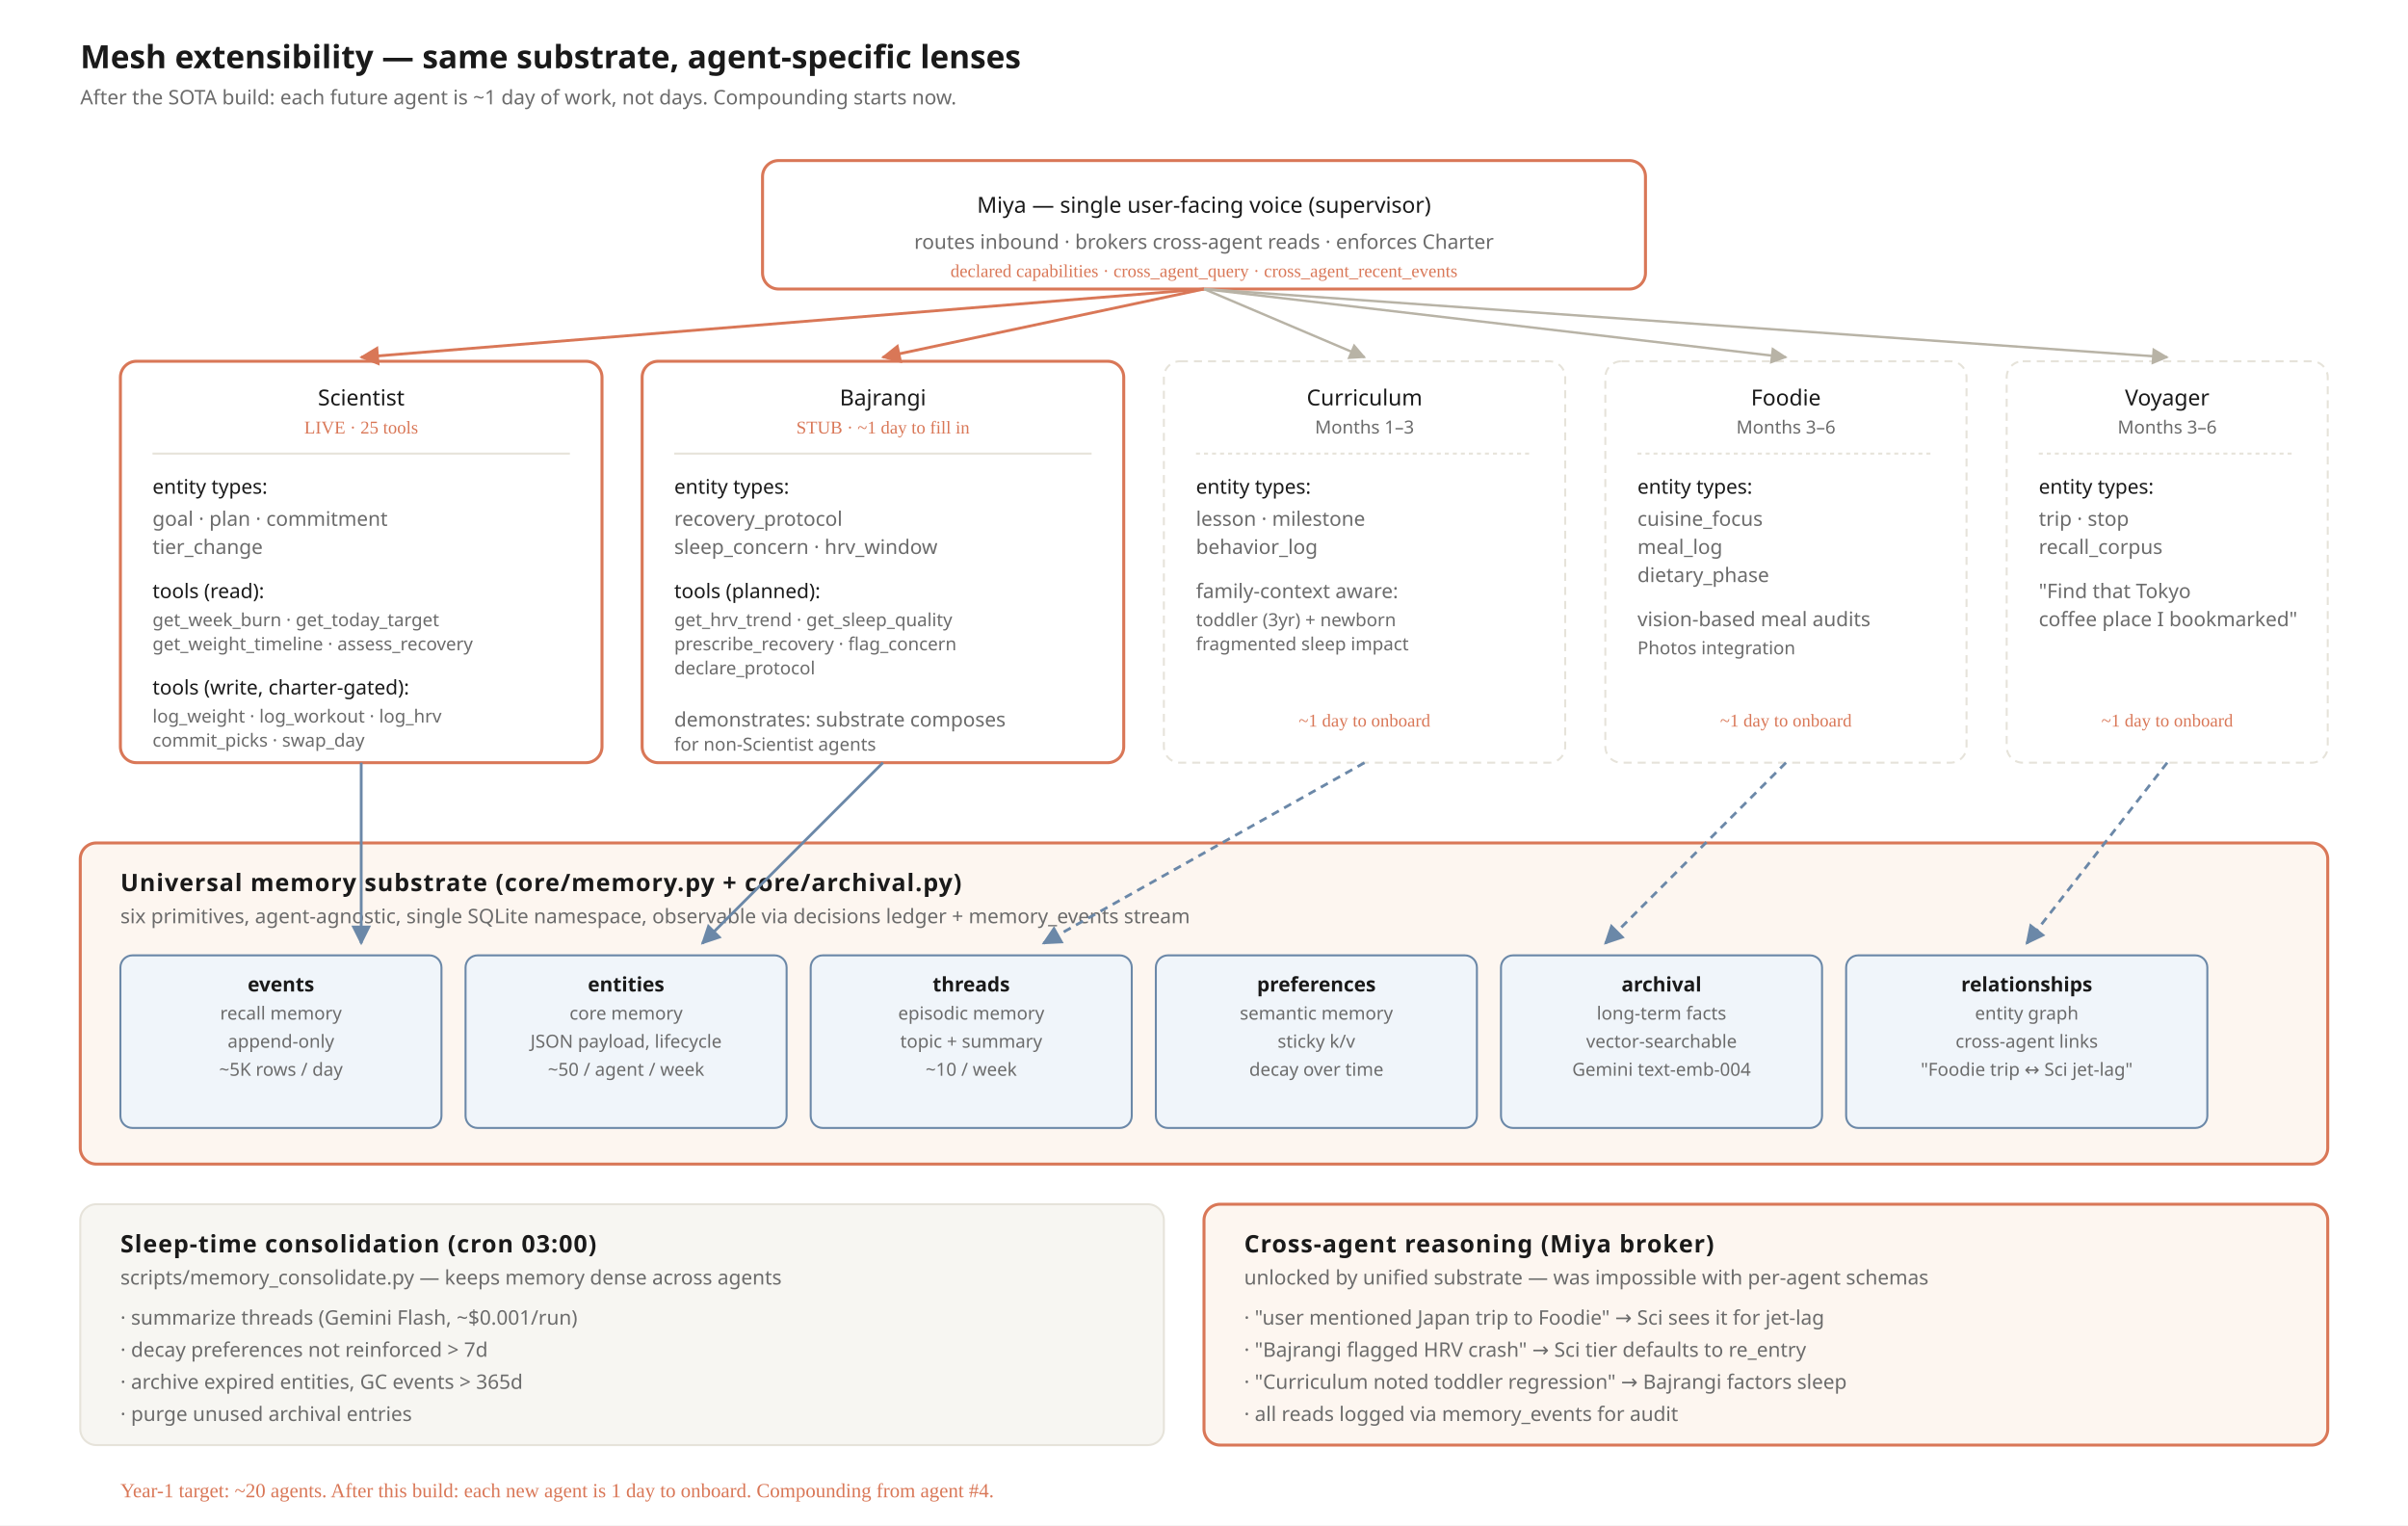
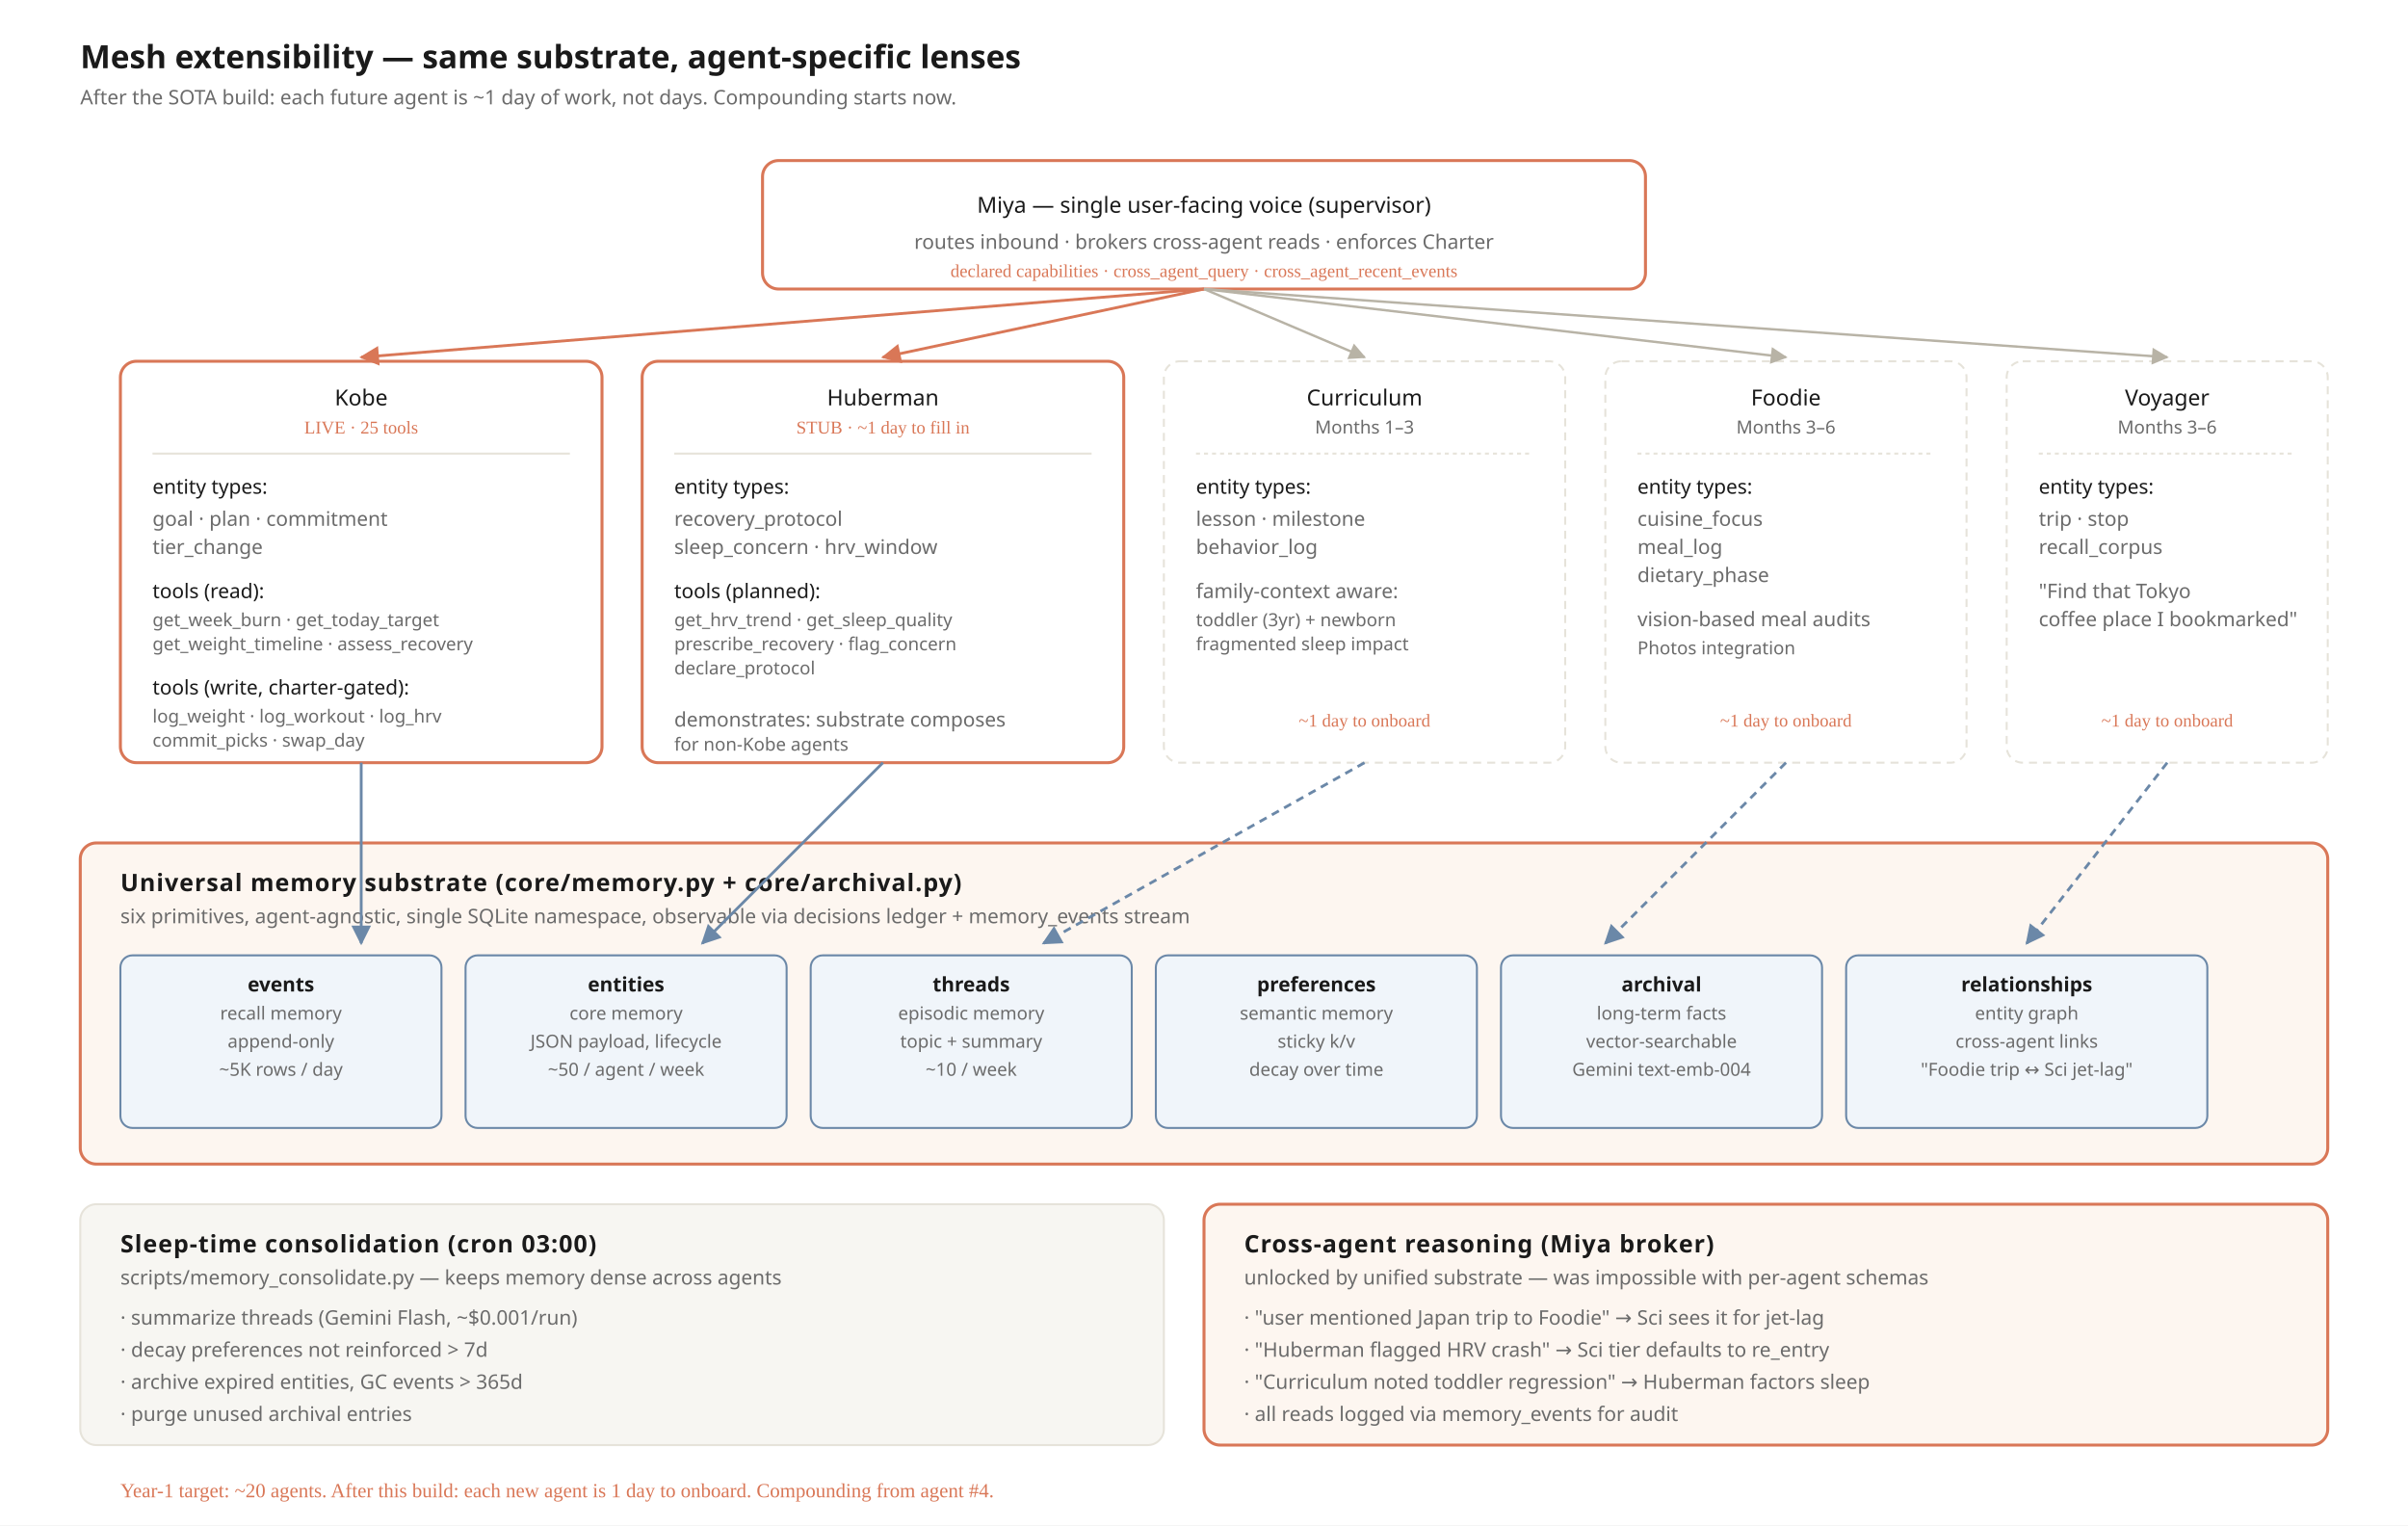
<svg xmlns="http://www.w3.org/2000/svg" viewBox="0 0 1200 760" role="img" aria-labelledby="t6 d6">
  <style>
    .bg { fill: #ffffff; }
    .panel { fill: #f7f6f2; stroke: #e6e3da; stroke-width: 1; }
    .panel-accent { fill: #fdf6f0; stroke: #d97757; stroke-width: 1.5; }
    .accent { fill: #d97757; }
    .ink { fill: #1a1a1a; font-family: ui-sans-serif, system-ui, sans-serif; }
    .muted { fill: #6b6b6b; font-family: ui-sans-serif, system-ui, sans-serif; }
    .h1 { font-weight: 600; font-size: 16px; }
    .h2 { font-weight: 600; font-size: 12px; letter-spacing: 0.04em; text-transform: uppercase; }
    .lbl { font-size: 11px; font-weight: 500; }
    .small { font-size: 10px; }
    .tiny { font-size: 9px; }
    .box { fill: #ffffff; stroke: #e6e3da; stroke-width: 1; }
    .box-accent { fill: #ffffff; stroke: #d97757; stroke-width: 1.5; }
    .box-blue { fill: #f0f5fa; stroke: #6b88a8; stroke-width: 1; }
    .arrow { stroke: #b8b3a6; stroke-width: 1.2; fill: none; }
    .arrow-accent { stroke: #d97757; stroke-width: 1.4; fill: none; }
    .arrow-blue { stroke: #6b88a8; stroke-width: 1.4; fill: none; }
    .dashed { stroke-dasharray: 4 3; }
  </style>
  <defs>
    <marker id="arr6" viewBox="0 0 10 10" refX="9" refY="5" markerWidth="7" markerHeight="7" orient="auto-start-reverse">
      <path d="M0,0 L10,5 L0,10 z" fill="#b8b3a6" />
    </marker>
    <marker id="arra6" viewBox="0 0 10 10" refX="9" refY="5" markerWidth="7" markerHeight="7" orient="auto-start-reverse">
      <path d="M0,0 L10,5 L0,10 z" fill="#d97757" />
    </marker>
    <marker id="arrb6" viewBox="0 0 10 10" refX="9" refY="5" markerWidth="7" markerHeight="7" orient="auto-start-reverse">
      <path d="M0,0 L10,5 L0,10 z" fill="#6b88a8" />
    </marker>
  </defs>
  <rect class="bg" width="1200" height="760" />
  <text class="ink h1" x="40" y="34">Mesh extensibility — same substrate, agent-specific lenses</text>
  <text class="muted small" x="40" y="52">After the SOTA build: each future agent is ~1 day of work, not days. Compounding starts now.</text>
  <rect class="box-accent" x="380" y="80" width="440" height="64" rx="8" />
  <text class="ink lbl" x="600" y="106" text-anchor="middle" font-weight="600">Miya — single user-facing voice (supervisor)</text>
  <text class="muted small" x="600" y="124" text-anchor="middle">routes inbound · brokers cross-agent reads · enforces Charter</text>
  <text class="accent tiny" x="600" y="138" text-anchor="middle">declared capabilities · cross_agent_query · cross_agent_recent_events</text>
  <rect class="box-accent" x="60" y="180" width="240" height="200" rx="8" />
-   <text class="ink lbl" x="180" y="202" text-anchor="middle" font-weight="600">Scientist</text>
+   <text class="ink lbl" x="180" y="202" text-anchor="middle" font-weight="600">Kobe</text>
  <text class="accent tiny" x="180" y="216" text-anchor="middle">LIVE · 25 tools</text>
  <line x1="76" y1="226" x2="284" y2="226" stroke="#e6e3da" />
  <text class="ink small" x="76" y="246">entity types:</text>
  <text class="muted small" x="76" y="262">  goal · plan · commitment</text>
  <text class="muted small" x="76" y="276">  tier_change</text>
  <text class="ink small" x="76" y="298">tools (read):</text>
  <text class="muted tiny" x="76" y="312">  get_week_burn · get_today_target</text>
  <text class="muted tiny" x="76" y="324">  get_weight_timeline · assess_recovery</text>
  <text class="ink small" x="76" y="346">tools (write, charter-gated):</text>
  <text class="muted tiny" x="76" y="360">  log_weight · log_workout · log_hrv</text>
  <text class="muted tiny" x="76" y="372">  commit_picks · swap_day</text>
  <rect class="box-accent" x="320" y="180" width="240" height="200" rx="8" />
-   <text class="ink lbl" x="440" y="202" text-anchor="middle" font-weight="600">Bajrangi</text>
+   <text class="ink lbl" x="440" y="202" text-anchor="middle" font-weight="600">Huberman</text>
  <text class="accent tiny" x="440" y="216" text-anchor="middle">STUB · ~1 day to fill in</text>
  <line x1="336" y1="226" x2="544" y2="226" stroke="#e6e3da" />
  <text class="ink small" x="336" y="246">entity types:</text>
  <text class="muted small" x="336" y="262">  recovery_protocol</text>
  <text class="muted small" x="336" y="276">  sleep_concern · hrv_window</text>
  <text class="ink small" x="336" y="298">tools (planned):</text>
  <text class="muted tiny" x="336" y="312">  get_hrv_trend · get_sleep_quality</text>
  <text class="muted tiny" x="336" y="324">  prescribe_recovery · flag_concern</text>
  <text class="muted tiny" x="336" y="336">  declare_protocol</text>
  <text class="muted small" x="336" y="362">demonstrates: substrate composes</text>
-   <text class="muted tiny" x="336" y="374">  for non-Scientist agents</text>
+   <text class="muted tiny" x="336" y="374">  for non-Kobe agents</text>
  <rect class="box dashed" x="580" y="180" width="200" height="200" rx="8" stroke-dasharray="4 3" />
  <text class="ink lbl" x="680" y="202" text-anchor="middle" font-weight="600">Curriculum</text>
  <text class="muted tiny" x="680" y="216" text-anchor="middle">Months 1–3</text>
  <line x1="596" y1="226" x2="764" y2="226" stroke="#e6e3da" stroke-dasharray="2 2" />
  <text class="ink small" x="596" y="246">entity types:</text>
  <text class="muted small" x="596" y="262">  lesson · milestone</text>
  <text class="muted small" x="596" y="276">  behavior_log</text>
  <text class="muted small" x="596" y="298">family-context aware:</text>
  <text class="muted tiny" x="596" y="312">  toddler (3yr) + newborn</text>
  <text class="muted tiny" x="596" y="324">  fragmented sleep impact</text>
  <text class="accent tiny" x="680" y="362" text-anchor="middle">~1 day to onboard</text>
  <rect class="box dashed" x="800" y="180" width="180" height="200" rx="8" stroke-dasharray="4 3" />
  <text class="ink lbl" x="890" y="202" text-anchor="middle" font-weight="600">Foodie</text>
  <text class="muted tiny" x="890" y="216" text-anchor="middle">Months 3–6</text>
  <line x1="816" y1="226" x2="964" y2="226" stroke="#e6e3da" stroke-dasharray="2 2" />
  <text class="ink small" x="816" y="246">entity types:</text>
  <text class="muted small" x="816" y="262">  cuisine_focus</text>
  <text class="muted small" x="816" y="276">  meal_log</text>
  <text class="muted small" x="816" y="290">  dietary_phase</text>
  <text class="muted small" x="816" y="312">vision-based meal audits</text>
  <text class="muted tiny" x="816" y="326">  Photos integration</text>
  <text class="accent tiny" x="890" y="362" text-anchor="middle">~1 day to onboard</text>
  <rect class="box dashed" x="1000" y="180" width="160" height="200" rx="8" stroke-dasharray="4 3" />
  <text class="ink lbl" x="1080" y="202" text-anchor="middle" font-weight="600">Voyager</text>
  <text class="muted tiny" x="1080" y="216" text-anchor="middle">Months 3–6</text>
  <line x1="1016" y1="226" x2="1144" y2="226" stroke="#e6e3da" stroke-dasharray="2 2" />
  <text class="ink small" x="1016" y="246">entity types:</text>
  <text class="muted small" x="1016" y="262">  trip · stop</text>
  <text class="muted small" x="1016" y="276">  recall_corpus</text>
  <text class="muted small" x="1016" y="298">"Find that Tokyo</text>
  <text class="muted small" x="1016" y="312">  coffee place I bookmarked"</text>
  <text class="accent tiny" x="1080" y="362" text-anchor="middle">~1 day to onboard</text>
  <path class="arrow-accent" d="M 600 144 L 180 178" marker-end="url(#arra6)" />
  <path class="arrow-accent" d="M 600 144 L 440 178" marker-end="url(#arra6)" />
  <path class="arrow" d="M 600 144 L 680 178" marker-end="url(#arr6)" />
  <path class="arrow" d="M 600 144 L 890 178" marker-end="url(#arr6)" />
  <path class="arrow" d="M 600 144 L 1080 178" marker-end="url(#arr6)" />
  <rect class="panel-accent" x="40" y="420" width="1120" height="160" rx="8" />
  <text class="ink h2" x="60" y="444">Universal memory substrate (core/memory.py + core/archival.py)</text>
  <text class="muted small" x="60" y="460">six primitives, agent-agnostic, single SQLite namespace, observable via decisions ledger + memory_events stream</text>
  <rect class="box-blue" x="60" y="476" width="160" height="86" rx="6" />
  <text class="ink small" x="140" y="494" text-anchor="middle" font-weight="600">events</text>
  <text class="muted tiny" x="140" y="508" text-anchor="middle">recall memory</text>
  <text class="muted tiny" x="140" y="522" text-anchor="middle">append-only</text>
  <text class="muted tiny" x="140" y="536" text-anchor="middle">~5K rows / day</text>
  <rect class="box-blue" x="232" y="476" width="160" height="86" rx="6" />
  <text class="ink small" x="312" y="494" text-anchor="middle" font-weight="600">entities</text>
  <text class="muted tiny" x="312" y="508" text-anchor="middle">core memory</text>
  <text class="muted tiny" x="312" y="522" text-anchor="middle">JSON payload, lifecycle</text>
  <text class="muted tiny" x="312" y="536" text-anchor="middle">~50 / agent / week</text>
  <rect class="box-blue" x="404" y="476" width="160" height="86" rx="6" />
  <text class="ink small" x="484" y="494" text-anchor="middle" font-weight="600">threads</text>
  <text class="muted tiny" x="484" y="508" text-anchor="middle">episodic memory</text>
  <text class="muted tiny" x="484" y="522" text-anchor="middle">topic + summary</text>
  <text class="muted tiny" x="484" y="536" text-anchor="middle">~10 / week</text>
  <rect class="box-blue" x="576" y="476" width="160" height="86" rx="6" />
  <text class="ink small" x="656" y="494" text-anchor="middle" font-weight="600">preferences</text>
  <text class="muted tiny" x="656" y="508" text-anchor="middle">semantic memory</text>
  <text class="muted tiny" x="656" y="522" text-anchor="middle">sticky k/v</text>
  <text class="muted tiny" x="656" y="536" text-anchor="middle">decay over time</text>
  <rect class="box-blue" x="748" y="476" width="160" height="86" rx="6" />
  <text class="ink small" x="828" y="494" text-anchor="middle" font-weight="600">archival</text>
  <text class="muted tiny" x="828" y="508" text-anchor="middle">long-term facts</text>
  <text class="muted tiny" x="828" y="522" text-anchor="middle">vector-searchable</text>
  <text class="muted tiny" x="828" y="536" text-anchor="middle">Gemini text-emb-004</text>
  <rect class="box-blue" x="920" y="476" width="180" height="86" rx="6" />
  <text class="ink small" x="1010" y="494" text-anchor="middle" font-weight="600">relationships</text>
  <text class="muted tiny" x="1010" y="508" text-anchor="middle">entity graph</text>
  <text class="muted tiny" x="1010" y="522" text-anchor="middle">cross-agent links</text>
  <text class="muted tiny" x="1010" y="536" text-anchor="middle">"Foodie trip ↔ Sci jet-lag"</text>
  <path class="arrow-blue" d="M 180 380 L 180 470" marker-end="url(#arrb6)" />
  <path class="arrow-blue" d="M 440 380 L 350 470" marker-end="url(#arrb6)" />
  <path class="arrow-blue dashed" d="M 680 380 L 520 470" marker-end="url(#arrb6)" />
  <path class="arrow-blue dashed" d="M 890 380 L 800 470" marker-end="url(#arrb6)" />
  <path class="arrow-blue dashed" d="M 1080 380 L 1010 470" marker-end="url(#arrb6)" />
  <rect class="panel" x="40" y="600" width="540" height="120" rx="8" />
  <text class="ink h2" x="60" y="624">Sleep-time consolidation (cron 03:00)</text>
  <text class="muted small" x="60" y="640">scripts/memory_consolidate.py — keeps memory dense across agents</text>
  <text class="muted small" x="60" y="660">  · summarize threads (Gemini Flash, ~$0.001/run)</text>
  <text class="muted small" x="60" y="676">  · decay preferences not reinforced &gt; 7d</text>
  <text class="muted small" x="60" y="692">  · archive expired entities, GC events &gt; 365d</text>
  <text class="muted small" x="60" y="708">  · purge unused archival entries</text>
  <rect class="panel-accent" x="600" y="600" width="560" height="120" rx="8" />
  <text class="ink h2" x="620" y="624">Cross-agent reasoning (Miya broker)</text>
  <text class="muted small" x="620" y="640">unlocked by unified substrate — was impossible with per-agent schemas</text>
  <text class="muted small" x="620" y="660">  · "user mentioned Japan trip to Foodie" → Sci sees it for jet-lag</text>
-   <text class="muted small" x="620" y="676">  · "Bajrangi flagged HRV crash" → Sci tier defaults to re_entry</text>
-   <text class="muted small" x="620" y="692">  · "Curriculum noted toddler regression" → Bajrangi factors sleep</text>
+   <text class="muted small" x="620" y="676">  · "Huberman flagged HRV crash" → Sci tier defaults to re_entry</text>
+   <text class="muted small" x="620" y="692">  · "Curriculum noted toddler regression" → Huberman factors sleep</text>
  <text class="muted small" x="620" y="708">  · all reads logged via memory_events for audit</text>
  <text class="accent small" x="60" y="746">Year-1 target: ~20 agents. After this build: each new agent is 1 day to onboard. Compounding from agent #4.</text>
</svg>
